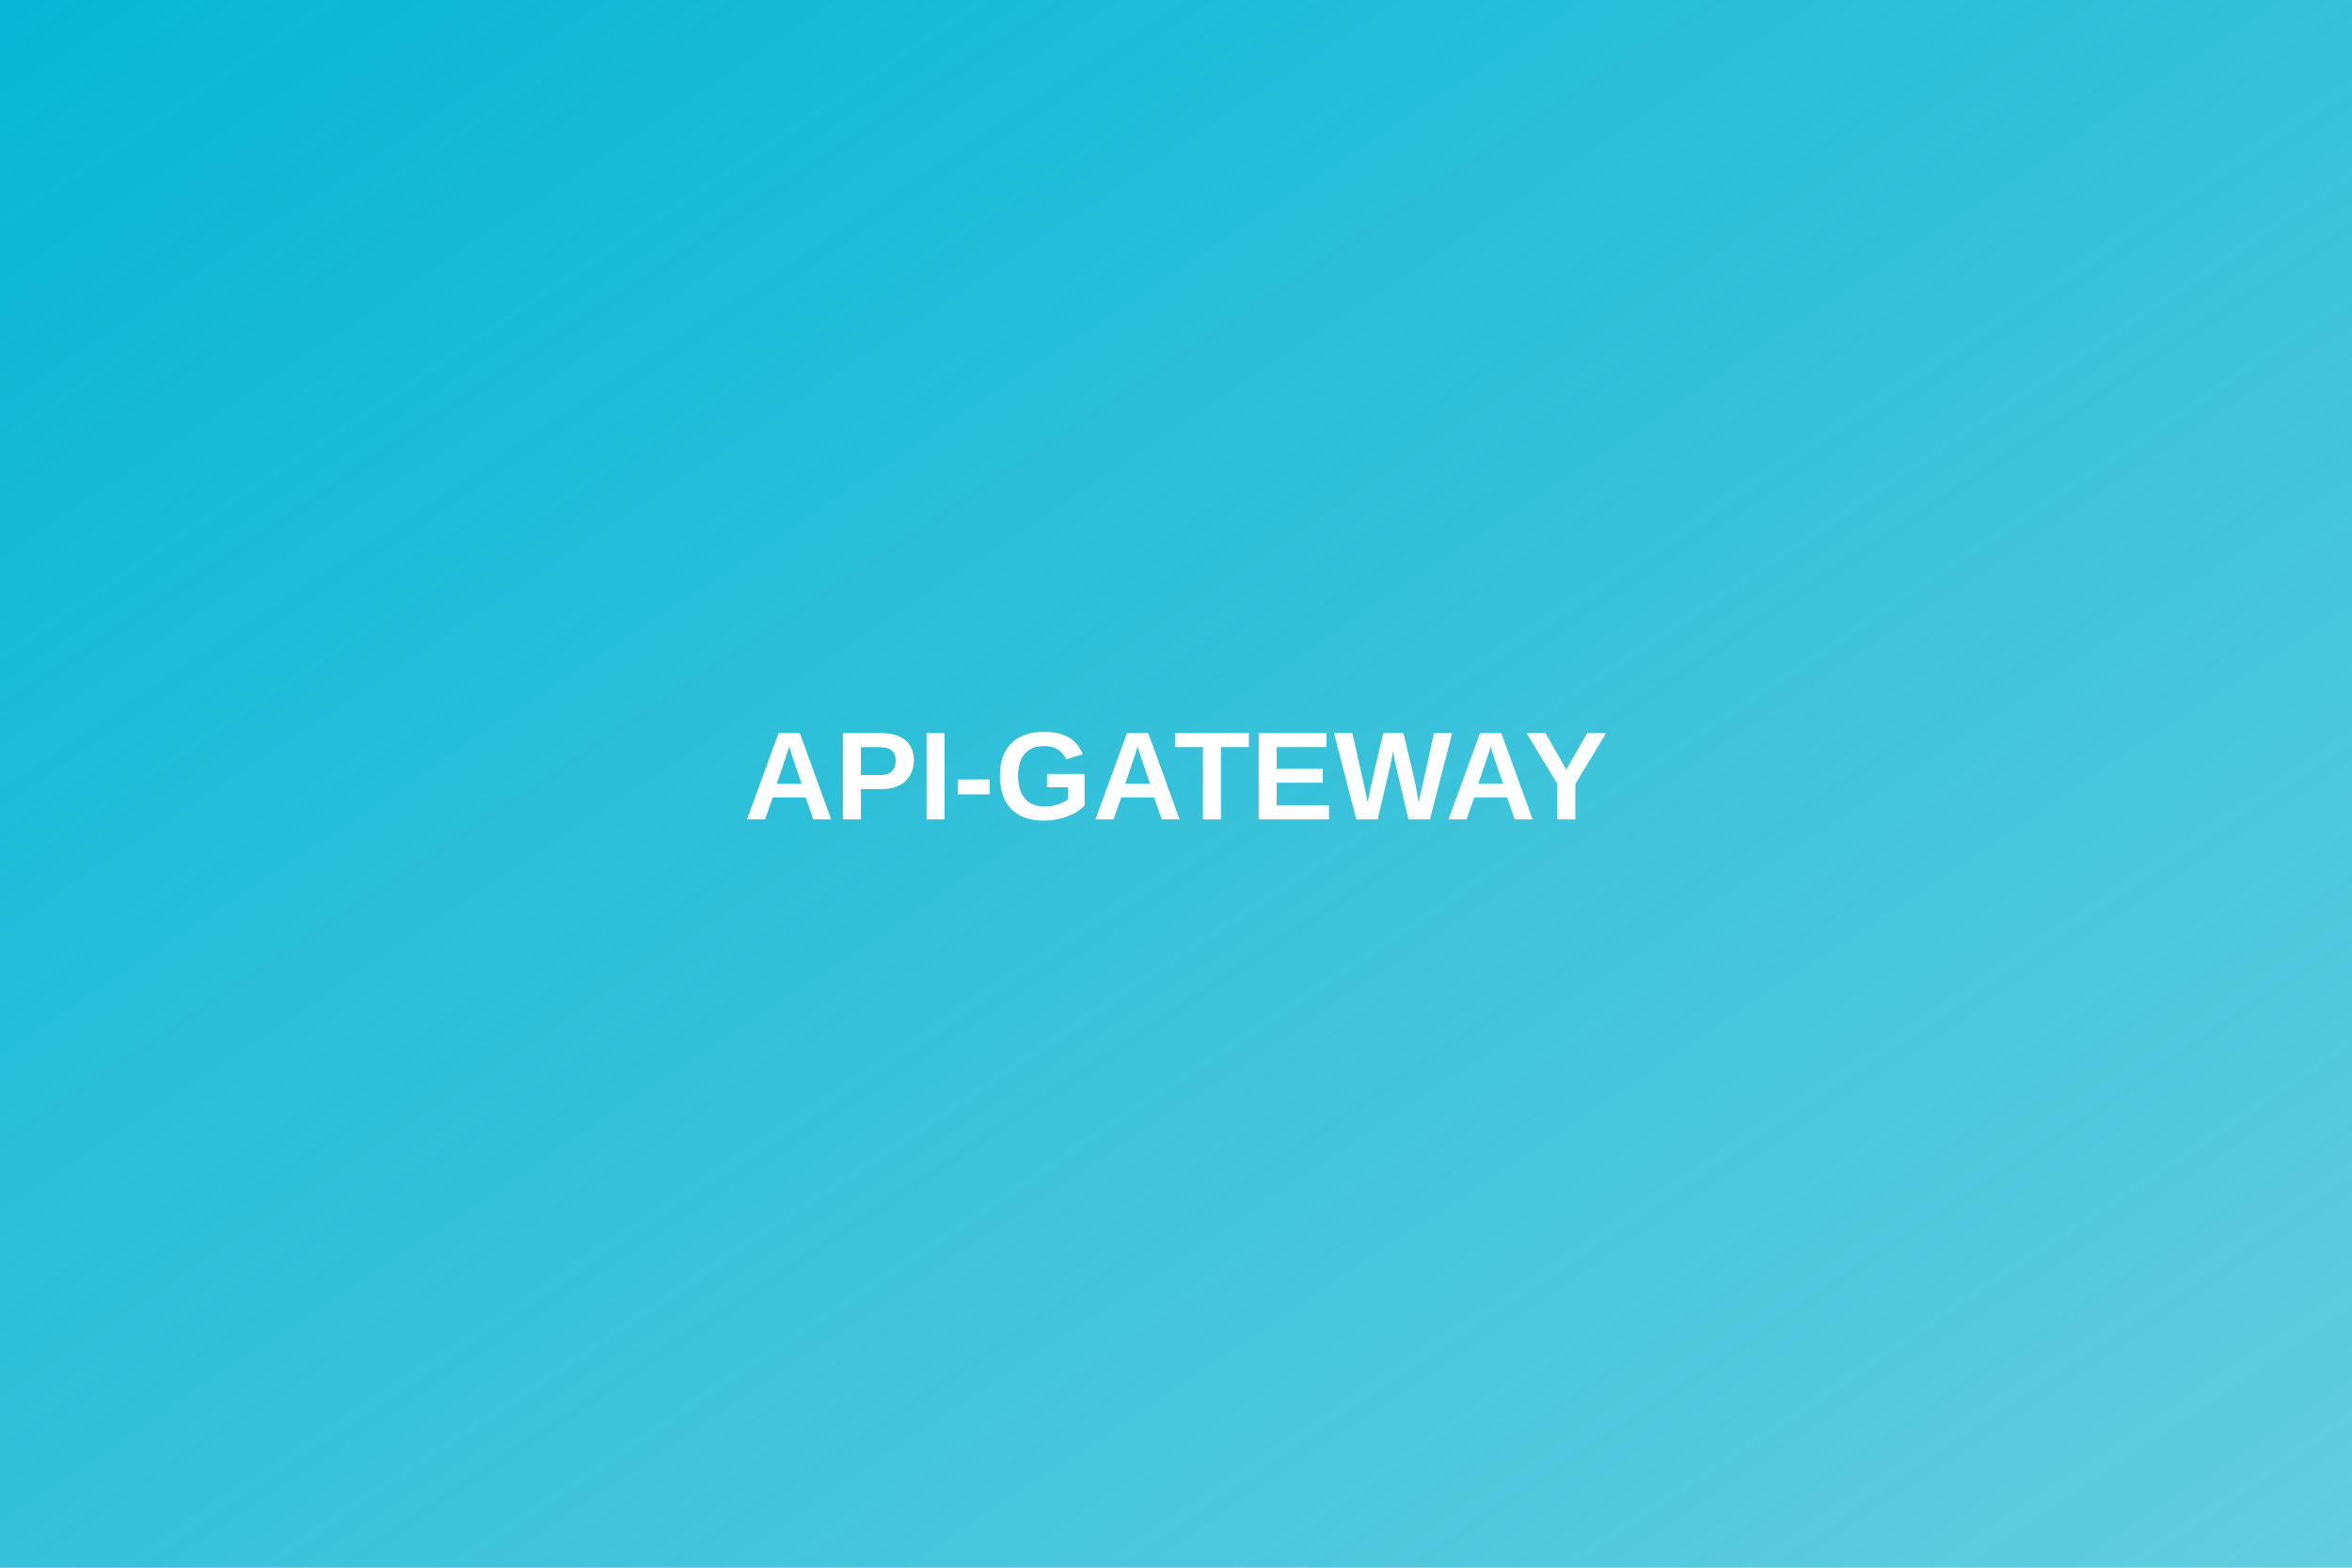
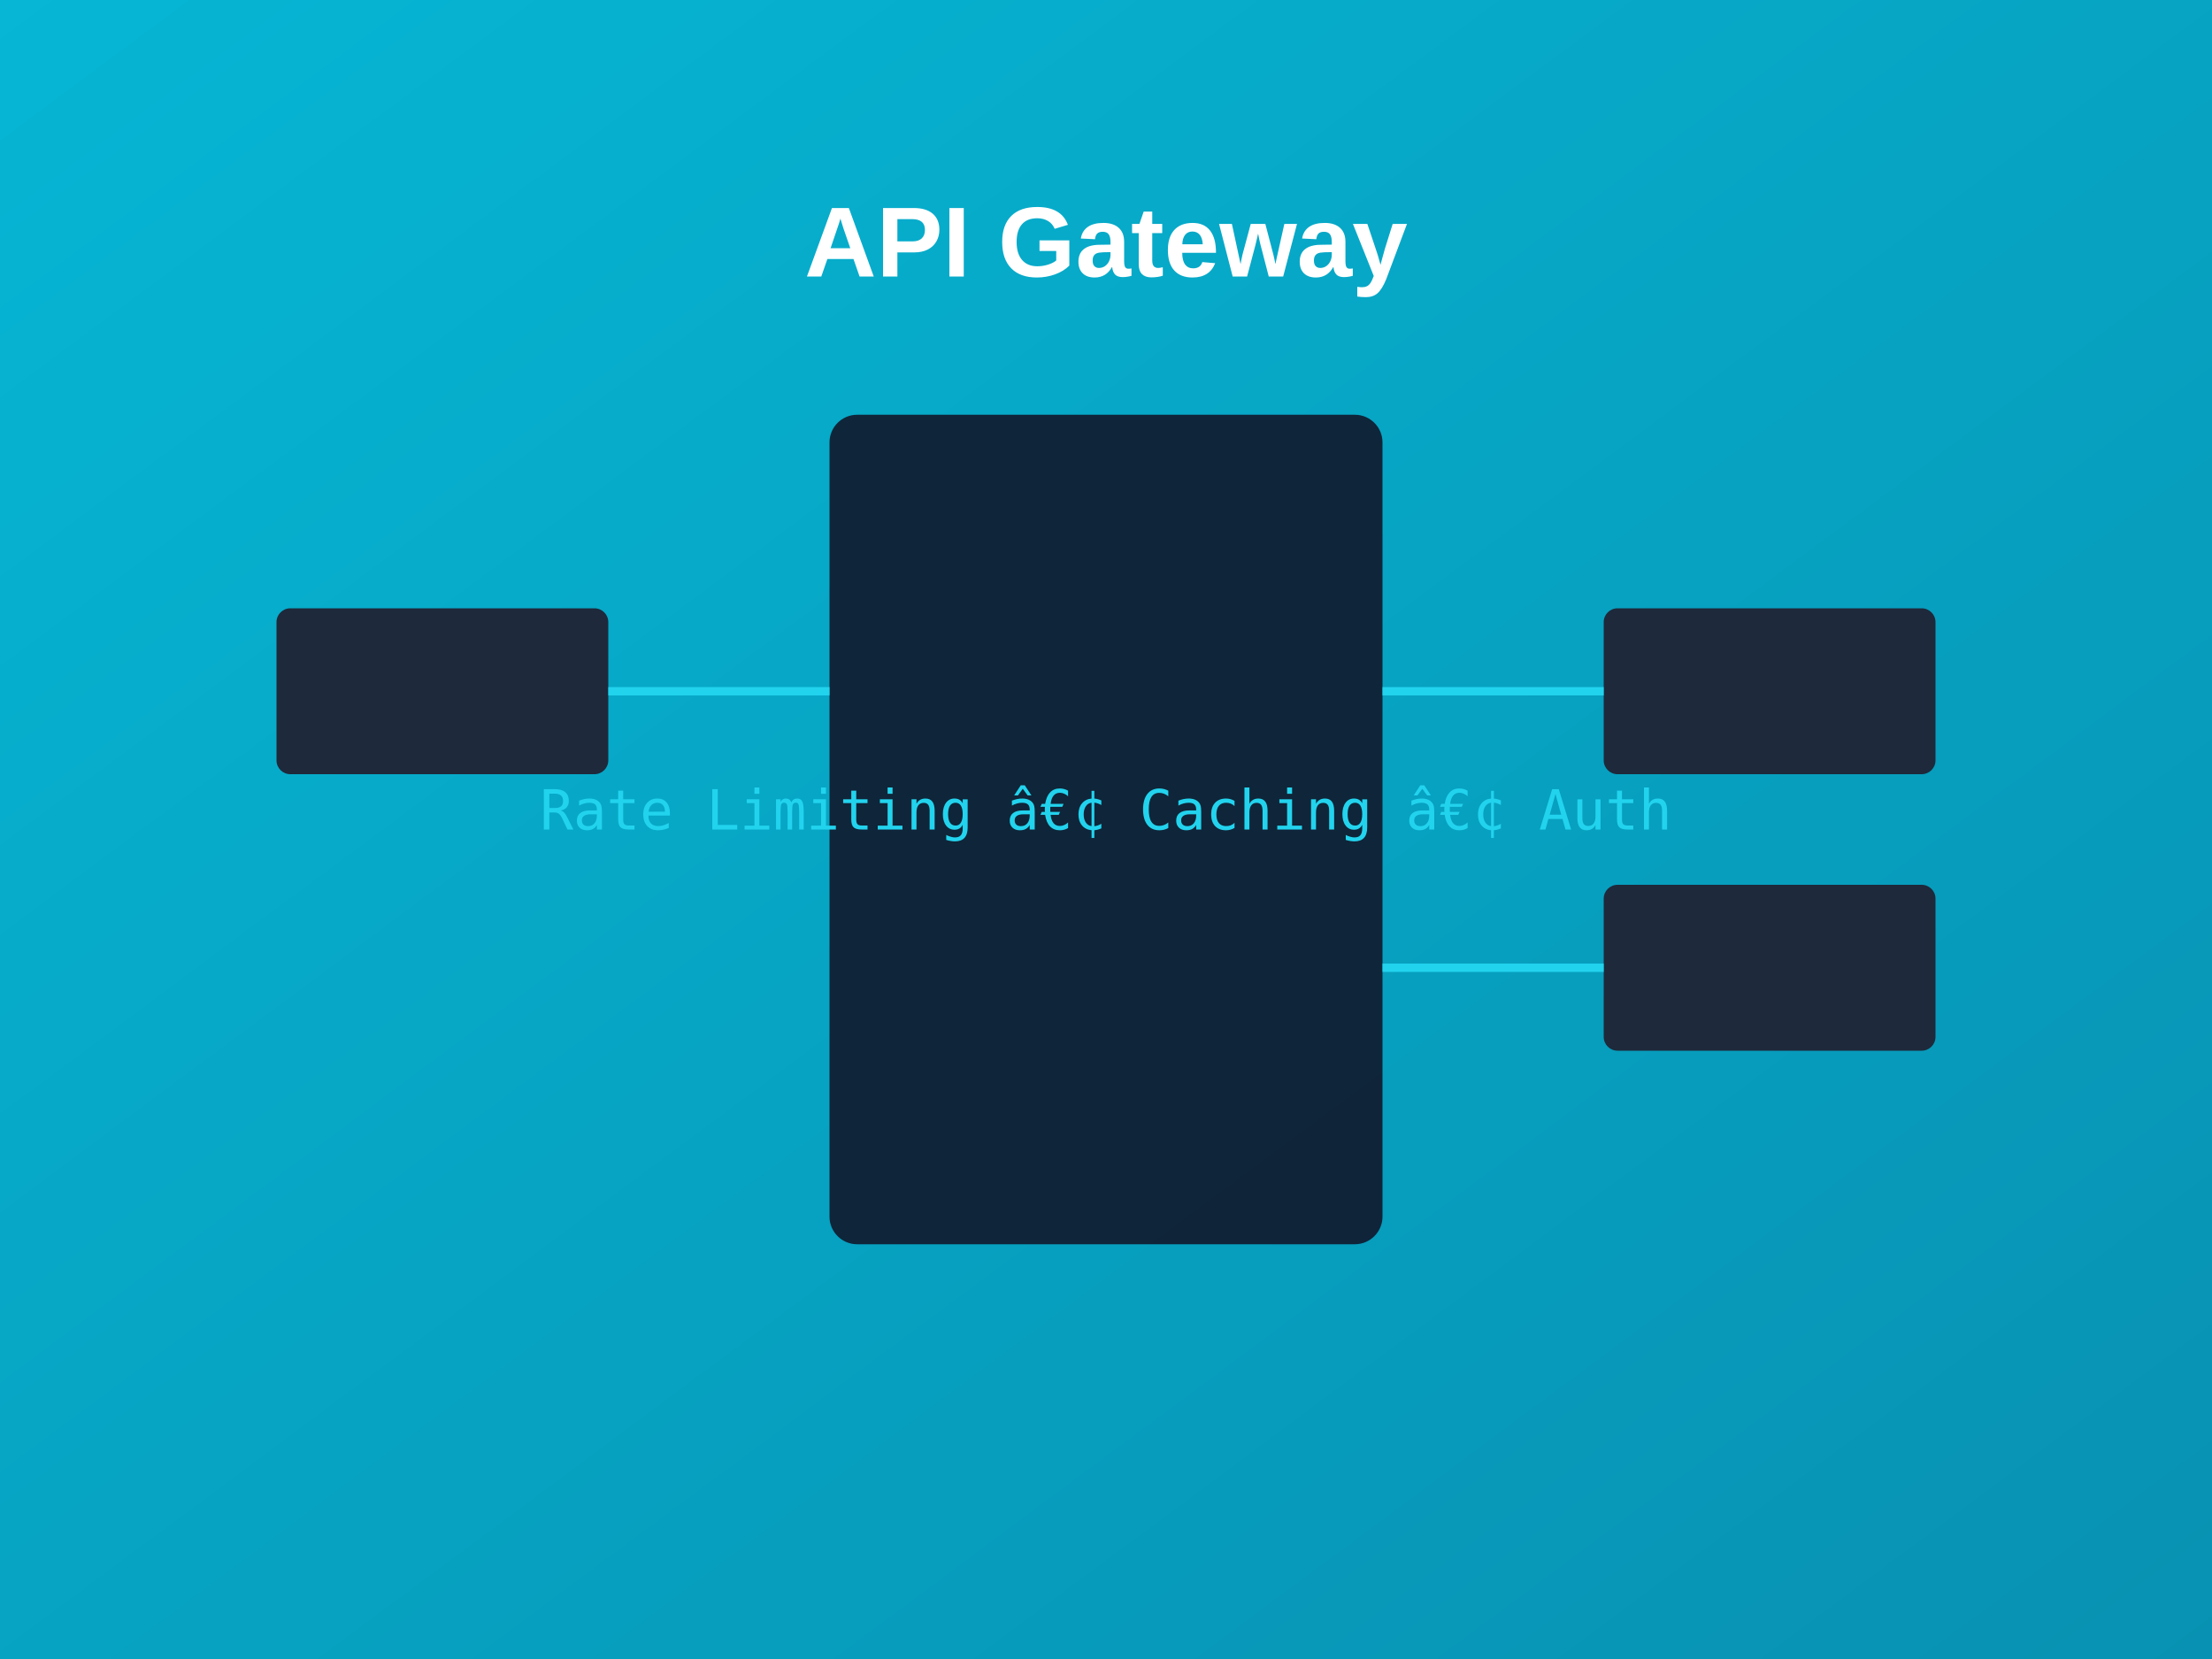
- <svg xmlns="http://www.w3.org/2000/svg" width="600" height="400">
+ <svg xmlns="http://www.w3.org/2000/svg" width="800" height="600">
  <defs>
-     <linearGradient id="grad5" x1="0%" y1="0%" x2="100%" y2="100%">
+     <linearGradient id="api-grad" x1="0%" y1="0%" x2="100%" y2="100%">
      <stop offset="0%" style="stop-color:#06b6d4;stop-opacity:1" />
-       <stop offset="100%" style="stop-color:#06b6d4;stop-opacity:0.6" />
+       <stop offset="100%" style="stop-color:#0891b2;stop-opacity:1" />
    </linearGradient>
  </defs>
-   <rect width="600" height="400" fill="url(#grad5)" />
-   <text x="50%" y="50%" dominant-baseline="middle" text-anchor="middle" fill="white" font-size="32" font-family="Arial, sans-serif" font-weight="bold">API-GATEWAY</text>
+   <rect width="800" height="600" fill="url(#api-grad)" />
+   <rect x="300" y="150" width="200" height="300" rx="10" fill="#0f172a" opacity="0.9" />
+   <rect x="100" y="220" width="120" height="60" rx="5" fill="#1e293b" />
+   <rect x="580" y="220" width="120" height="60" rx="5" fill="#1e293b" />
+   <rect x="580" y="320" width="120" height="60" rx="5" fill="#1e293b" />
+   <line x1="220" y1="250" x2="300" y2="250" stroke="#22d3ee" stroke-width="3" />
+   <line x1="500" y1="250" x2="580" y2="250" stroke="#22d3ee" stroke-width="3" />
+   <line x1="500" y1="350" x2="580" y2="350" stroke="#22d3ee" stroke-width="3" />
+   <text x="400" y="100" text-anchor="middle" fill="#ffffff" font-size="36" font-family="Arial, sans-serif" font-weight="bold">API Gateway</text>
+   <text x="400" y="300" text-anchor="middle" fill="#22d3ee" font-size="20" font-family="monospace">Rate Limiting â€¢ Caching â€¢ Auth</text>
</svg>
